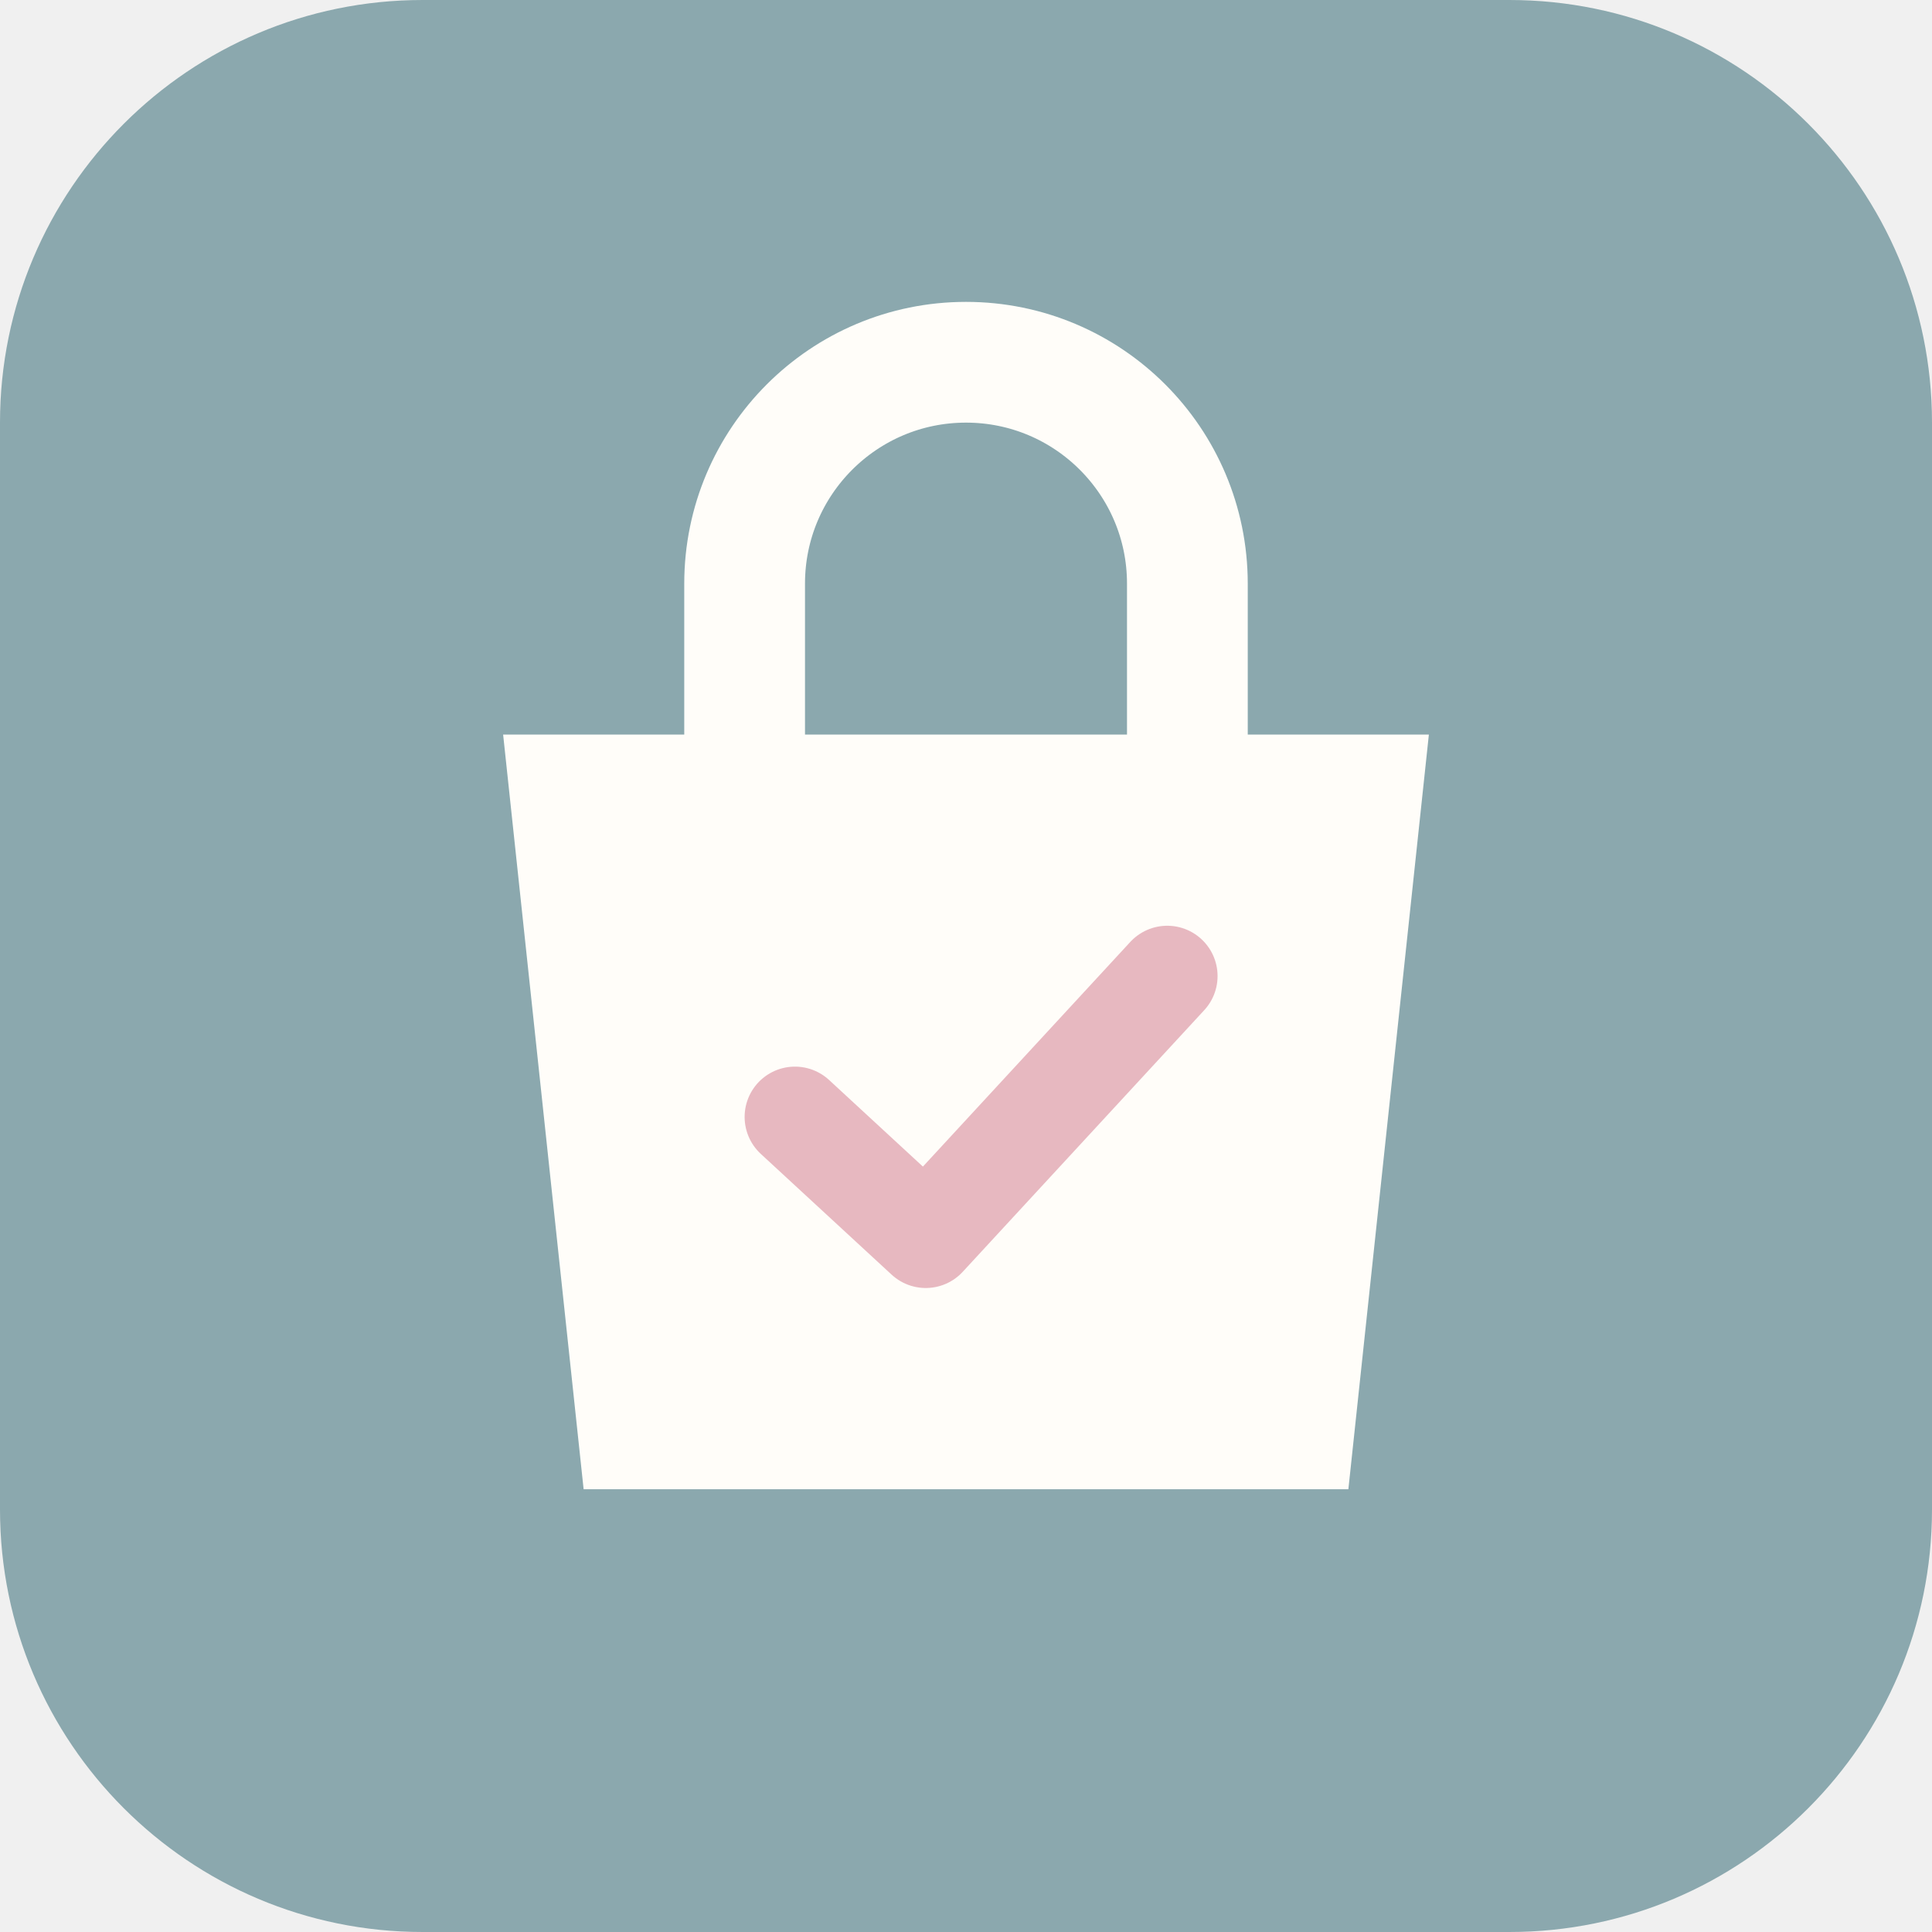
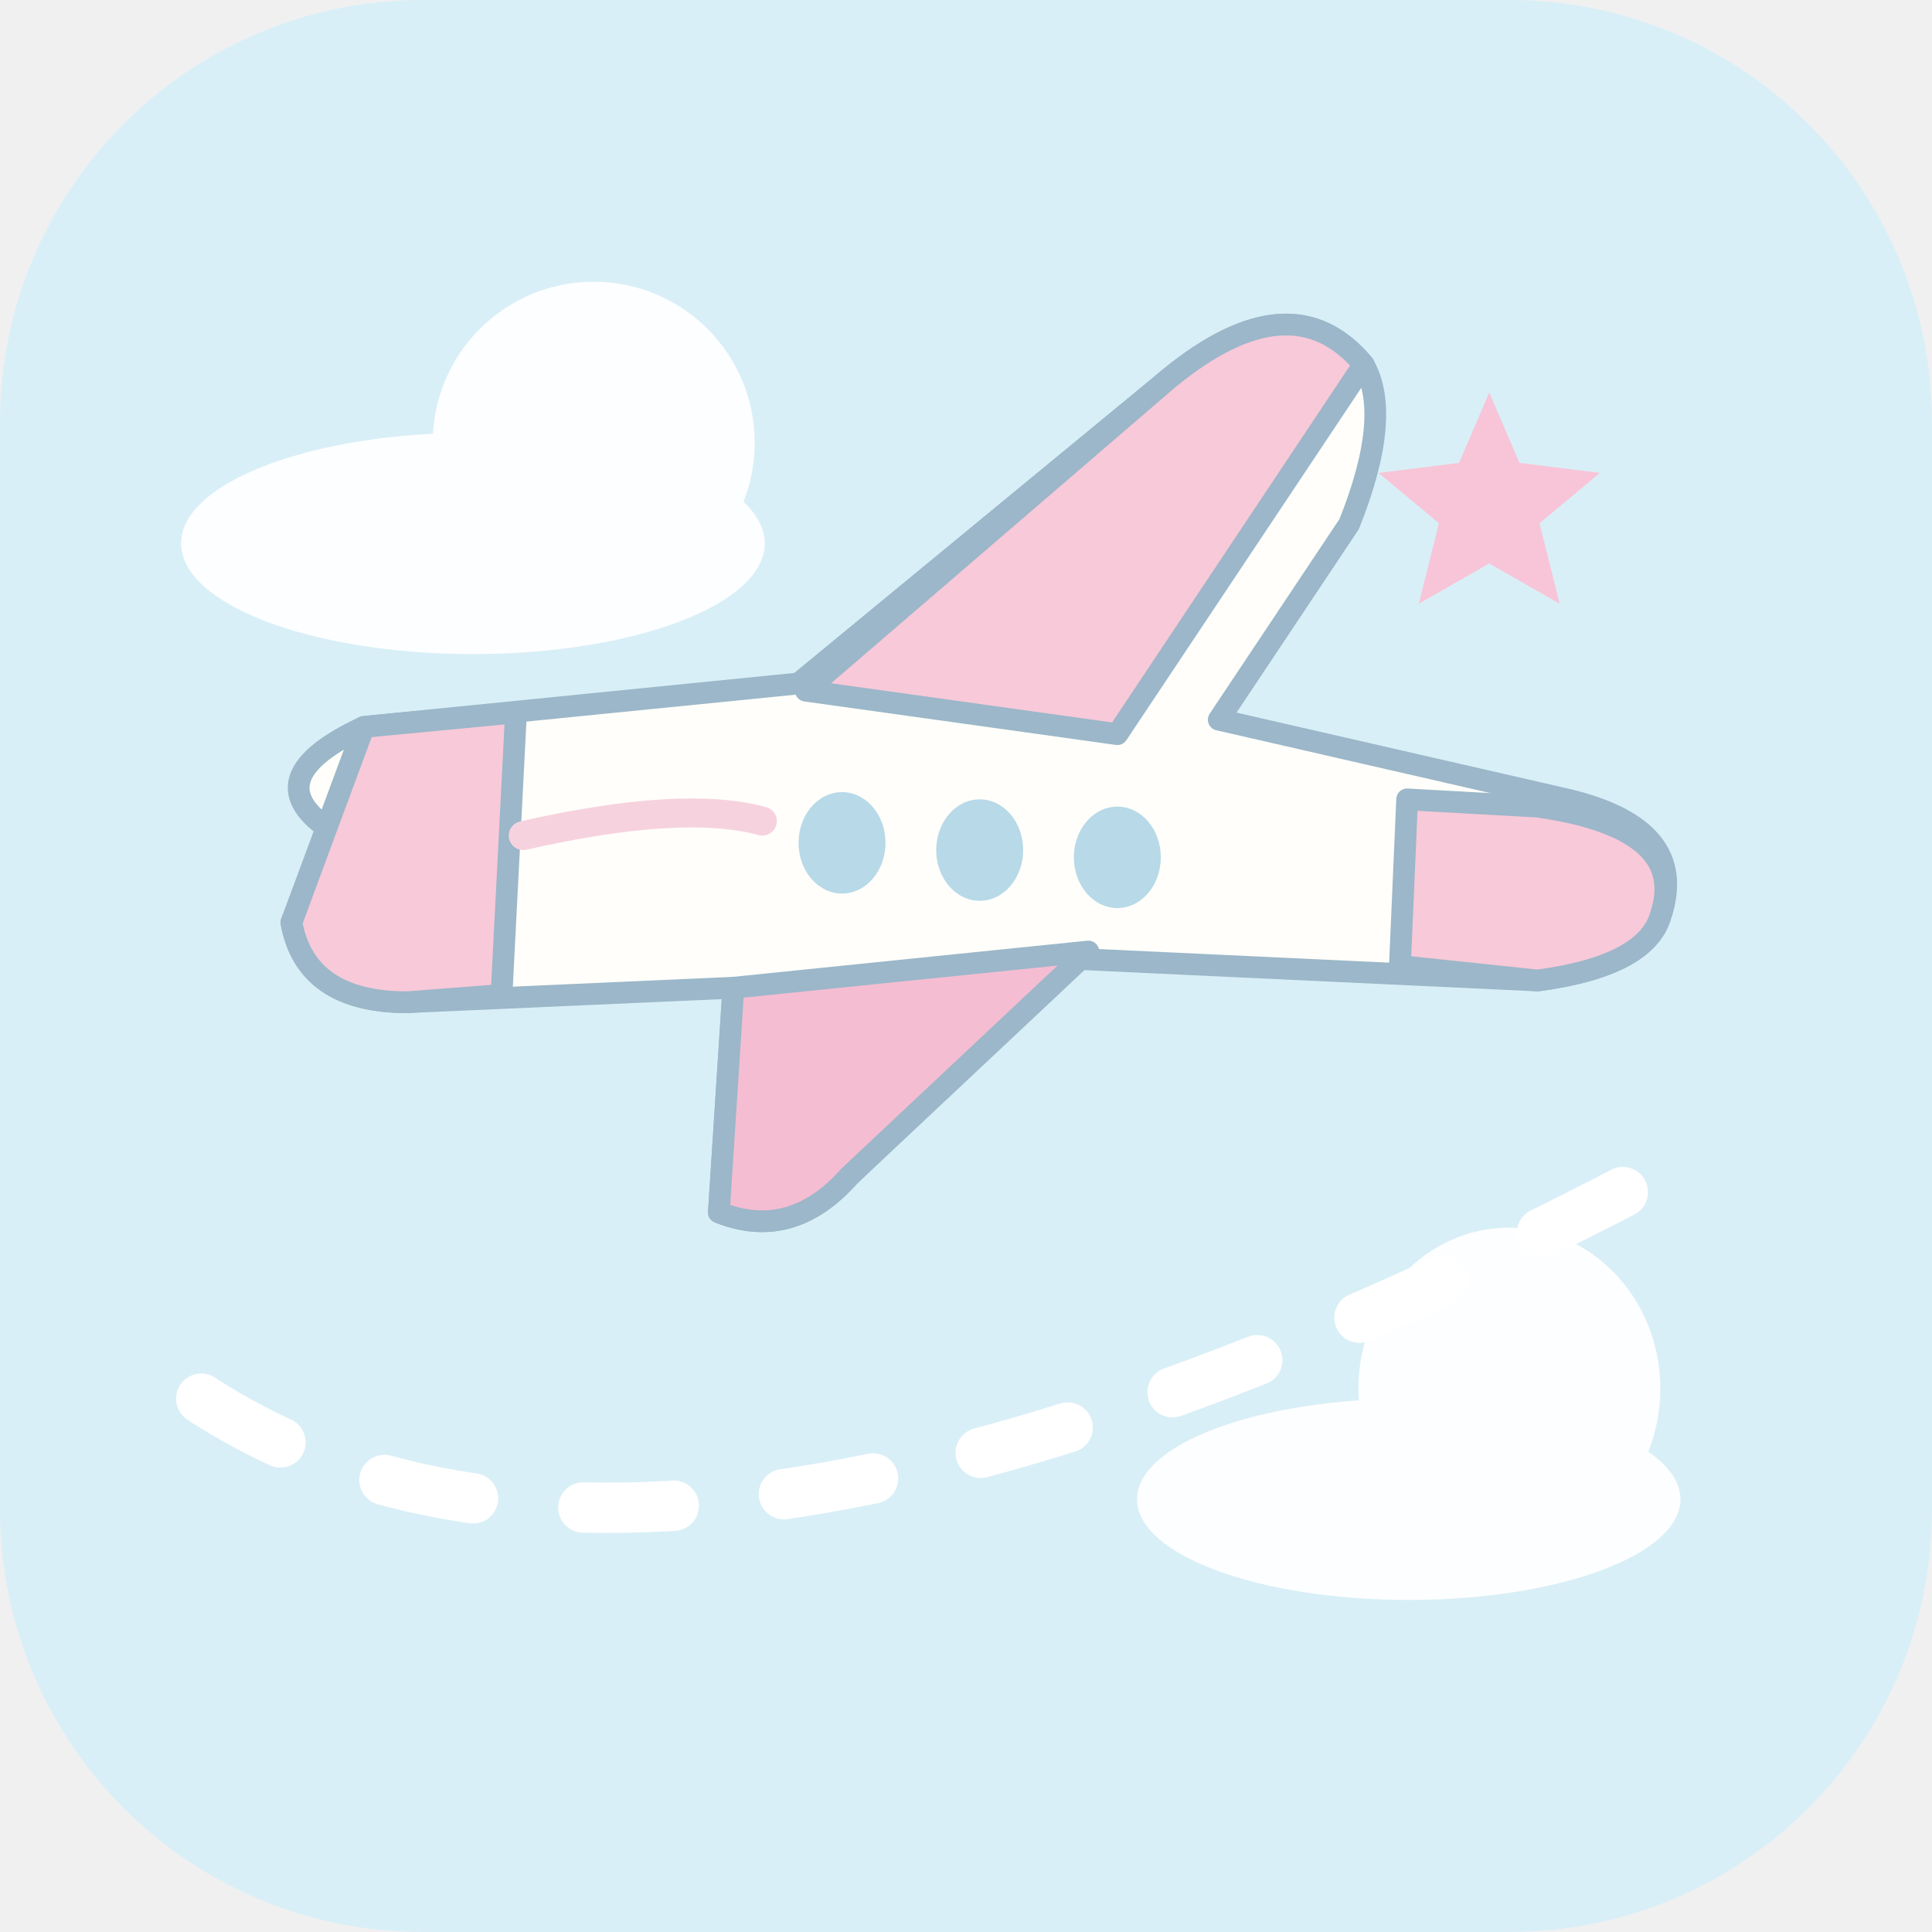
<svg xmlns="http://www.w3.org/2000/svg" viewBox="0 0 192 192">
-   <rect width="192" height="192" rx="42" fill="#8ba8ae" />
-   <path d="M50 73h92l-8 75H58z" fill="#fffdf9" />
-   <path d="M74 80V58a22 22 0 0 1 44 0v22" fill="none" stroke="#fffdf9" stroke-width="12" stroke-linecap="round" />
-   <path d="m79 111 13 12 24-26" fill="none" stroke="#e7b8c0" stroke-width="10" stroke-linecap="round" stroke-linejoin="round" />
+   <rect width="192" height="192" rx="42" fill="#d9eff7" />
+   <path d="M20 139 Q66 169 166 116" fill="none" stroke="#fff" stroke-width="5" stroke-dasharray="9 11" stroke-linecap="round" />
+   <g fill="#fff" opacity=".94">
+     <ellipse cx="47" cy="54" rx="29" ry="11" />
+     <ellipse cx="59" cy="44" rx="16" ry="16" />
+     <ellipse cx="140" cy="149" rx="27" ry="10" />
+     <ellipse cx="150" cy="138" rx="15" ry="16" />
+   </g>
+   <g transform="translate(16 24) scale(.72)">
+     <g stroke="#9bb7c9" stroke-width="3" stroke-linejoin="round">
+       <path d="M23 81 Q13 74 28 67 L88 61 139 19 Q156 5 166 17 Q170 24 164 39 L146 66 194 77 Q211 81 207 93 Q205 100 190 102 L126 99 95 129 Q87 138 77 134 L79 103 34 105 Q20 105 18 94Z" fill="#fffefa" />
+       <path d="M89 62 139 19 Q156 5 166 17 L132 68Z" fill="#f8c9d9" />
+       <path d="M128 98 95 129 Q87 138 77 134 L79 103Z" fill="#f5bdd2" />
+       <path d="M28 67 49 65 47 104 34 105 Q20 105 18 94Z" fill="#f8c9d9" />
+       <path d="M190 78 Q211 81 207 93 Q205 100 190 102 L171 100 172 77Z" fill="#f8c9d9" />
+     </g>
+     <g fill="#b7d9e8">
+       <ellipse cx="94" cy="83" rx="6" ry="7" />
+       <ellipse cx="113" cy="84" rx="6" ry="7" />
+       <ellipse cx="132" cy="85" rx="6" ry="7" />
+     </g>
+     <path d="M50 82 Q72 77 83 80" stroke="#f6d2df" stroke-width="4" stroke-linecap="round" fill="none" />
+   </g>
+   <path d="M148 39 l3 7 8 1 -6 5 2 8 -7 -4 -7 4 2 -8 -6 -5 8 -1Z" fill="#f7c5d7" />
</svg>
